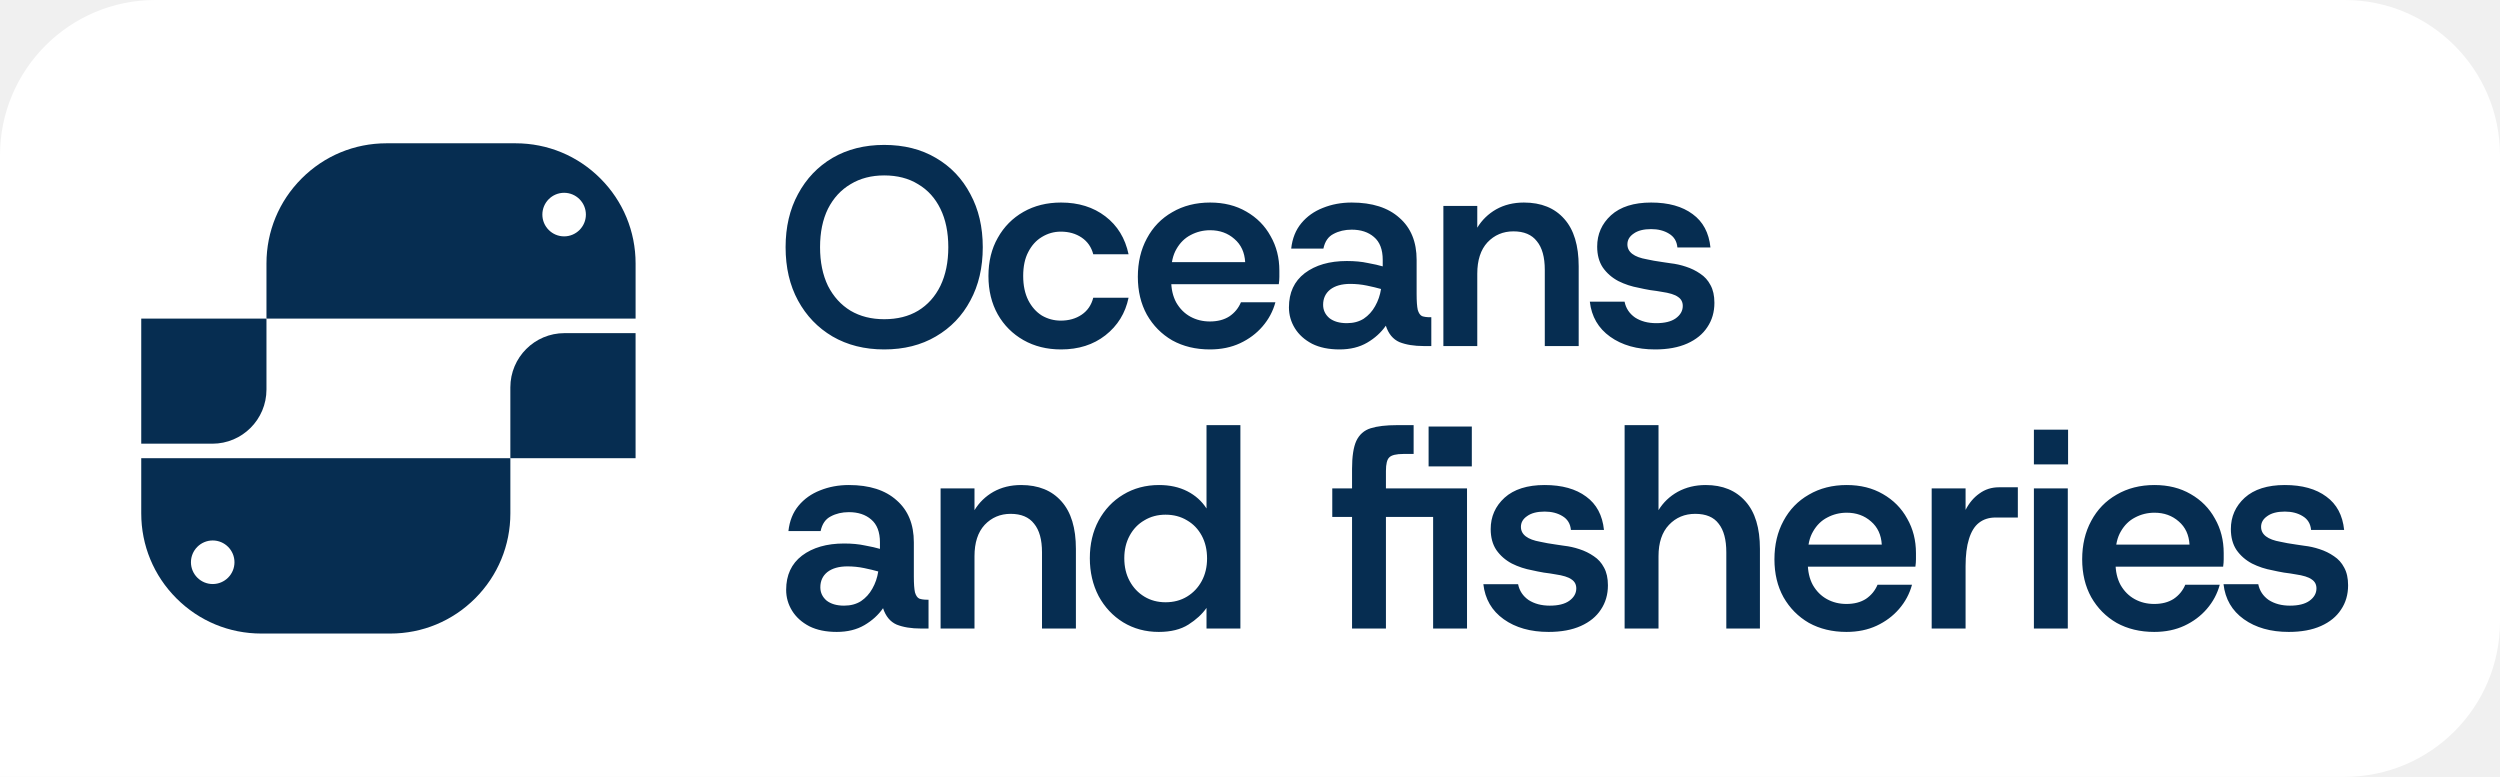
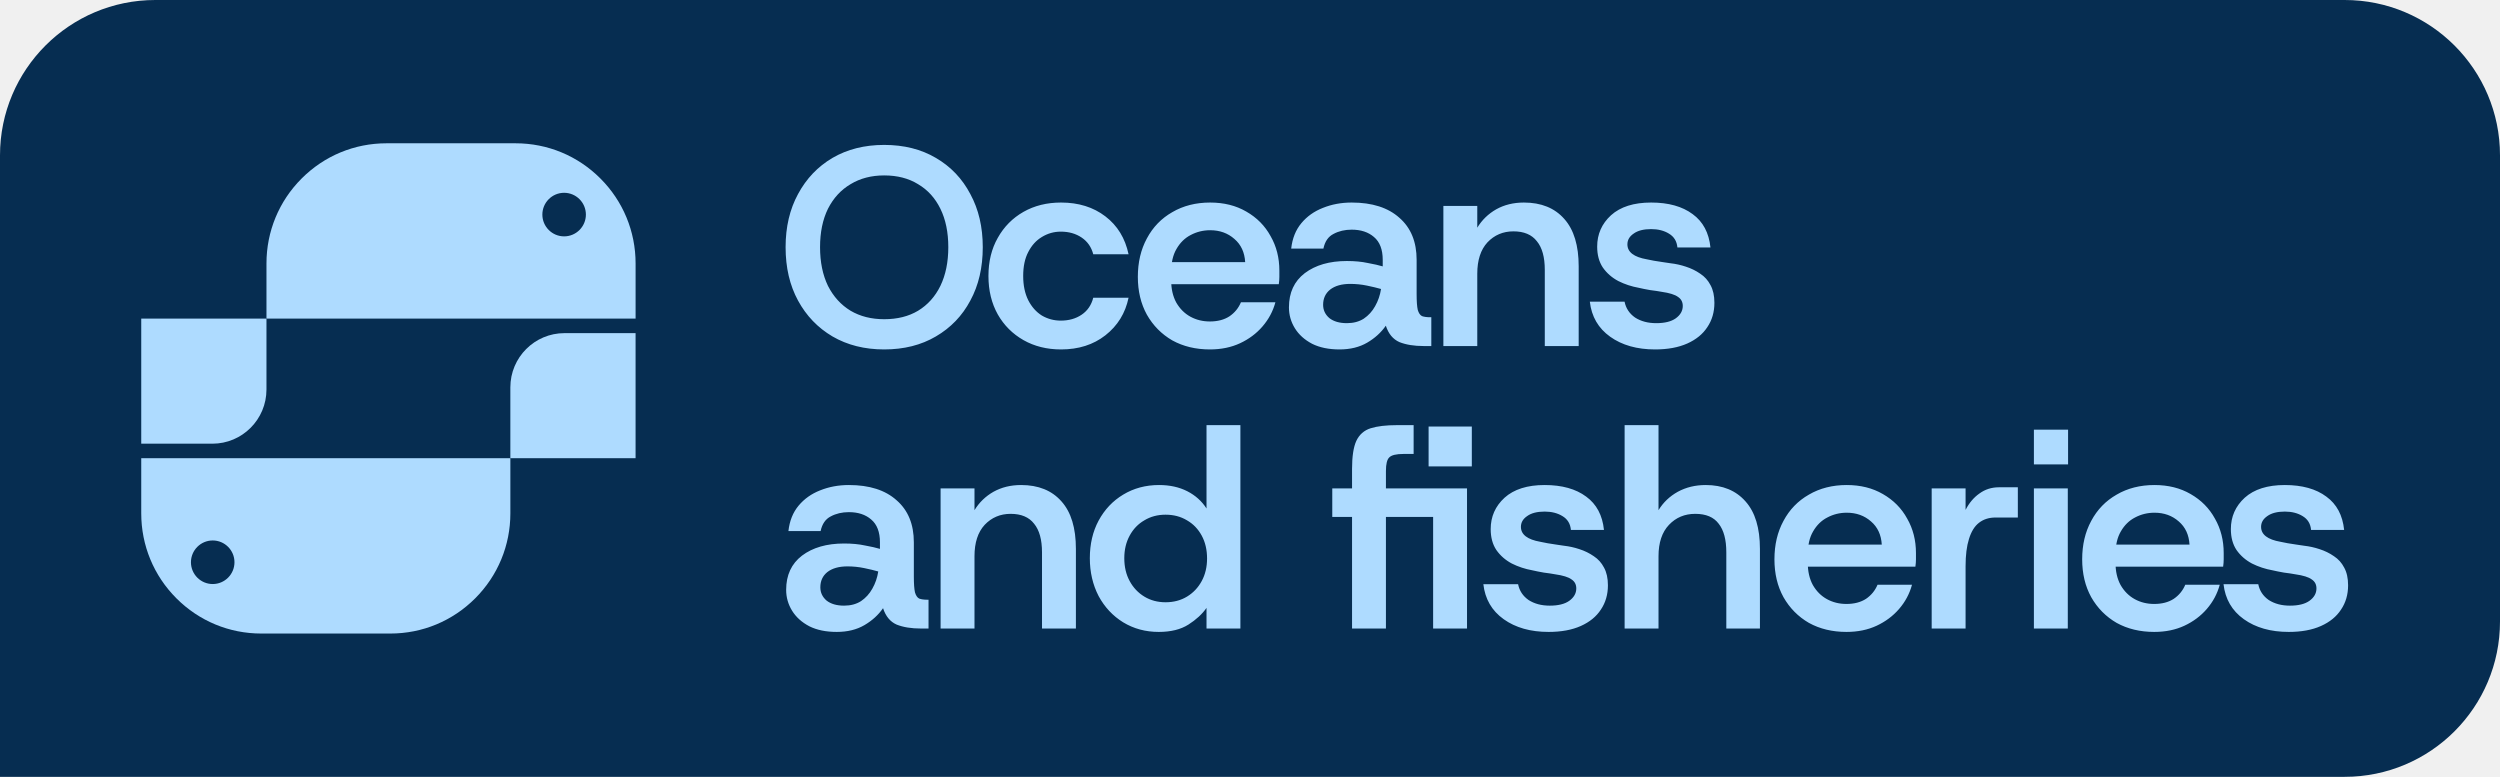
<svg xmlns="http://www.w3.org/2000/svg" width="177" height="55" viewBox="0 0 177 55" fill="none">
-   <path d="M0 11C0 4.925 4.925 0 11 0H166C172.075 0 177 4.925 177 11V44C177 50.075 172.075 55 166 55H0V11Z" fill="#FFFFFF" />
-   <path d="M36.133 32.441V27.424C36.133 25.305 37.85 23.586 39.967 23.586H44.999V32.441H36.133Z" fill="#062D51" />
-   <path d="M18.5 44.855C16.23 44.855 14.095 43.969 12.49 42.362C10.884 40.755 10 38.617 10 36.344V32.441H36.134V36.344C36.134 38.617 35.249 40.755 33.644 42.362C32.038 43.969 29.904 44.855 27.634 44.855H18.5ZM15.06 38.265C14.211 38.265 13.519 38.957 13.519 39.807C13.519 40.658 14.211 41.35 15.06 41.35C15.91 41.35 16.601 40.658 16.601 39.807C16.601 38.957 15.91 38.265 15.06 38.265Z" fill="#062D51" />
-   <path d="M18.866 22.559V27.576C18.866 29.696 17.15 31.414 15.033 31.414H10V22.559H18.866Z" fill="#062D51" />
-   <path d="M36.5 10.145C38.77 10.145 40.905 11.03 42.51 12.638C44.116 14.245 45 16.383 45 18.656V22.559H18.866V18.656C18.866 16.383 19.75 14.245 21.356 12.638C22.962 11.03 25.096 10.145 27.366 10.145H36.5ZM39.94 16.735C40.789 16.735 41.481 16.043 41.481 15.193C41.481 14.342 40.789 13.65 39.94 13.65C39.09 13.65 38.399 14.342 38.399 15.193C38.399 16.043 39.09 16.735 39.94 16.735Z" fill="#062D51" />
-   <path d="M62.6 24.74C61.213 24.74 59.993 24.433 58.94 23.82C57.9 23.207 57.087 22.36 56.5 21.28C55.913 20.2 55.62 18.94 55.62 17.5C55.62 16.073 55.913 14.82 56.5 13.74C57.087 12.647 57.9 11.793 58.94 11.18C59.993 10.567 61.213 10.26 62.6 10.26C64 10.26 65.22 10.567 66.26 11.18C67.313 11.793 68.127 12.647 68.7 13.74C69.287 14.82 69.58 16.073 69.58 17.5C69.58 18.94 69.287 20.2 68.7 21.28C68.127 22.36 67.313 23.207 66.26 23.82C65.22 24.433 64 24.74 62.6 24.74ZM62.6 22.6C63.533 22.6 64.333 22.4 65 22C65.68 21.587 66.207 21 66.58 20.24C66.953 19.467 67.14 18.553 67.14 17.5C67.14 16.447 66.953 15.54 66.58 14.78C66.207 14.02 65.68 13.44 65 13.04C64.333 12.627 63.533 12.42 62.6 12.42C61.693 12.42 60.9 12.627 60.22 13.04C59.54 13.44 59.007 14.02 58.62 14.78C58.247 15.54 58.06 16.447 58.06 17.5C58.06 18.553 58.247 19.467 58.62 20.24C59.007 21 59.54 21.587 60.22 22C60.9 22.4 61.693 22.6 62.6 22.6ZM75.122 24.74C74.122 24.74 73.236 24.52 72.462 24.08C71.689 23.64 71.082 23.033 70.642 22.26C70.202 21.473 69.982 20.567 69.982 19.54C69.982 18.513 70.202 17.613 70.642 16.84C71.082 16.053 71.689 15.44 72.462 15C73.236 14.56 74.122 14.34 75.122 14.34C76.362 14.34 77.409 14.667 78.262 15.32C79.116 15.973 79.662 16.867 79.902 18H77.402C77.269 17.493 76.996 17.1 76.582 16.82C76.169 16.54 75.676 16.4 75.102 16.4C74.622 16.4 74.176 16.527 73.762 16.78C73.362 17.02 73.042 17.373 72.802 17.84C72.562 18.293 72.442 18.86 72.442 19.54C72.442 20.207 72.562 20.78 72.802 21.26C73.042 21.727 73.362 22.087 73.762 22.34C74.176 22.58 74.622 22.7 75.102 22.7C75.676 22.7 76.169 22.56 76.582 22.28C76.996 22 77.269 21.6 77.402 21.08H79.902C79.676 22.173 79.129 23.06 78.262 23.74C77.409 24.407 76.362 24.74 75.122 24.74ZM85.659 24.74C84.659 24.74 83.773 24.527 82.999 24.1C82.239 23.66 81.639 23.053 81.199 22.28C80.773 21.507 80.559 20.613 80.559 19.6C80.559 18.573 80.773 17.667 81.199 16.88C81.626 16.08 82.226 15.46 82.999 15.02C83.773 14.567 84.666 14.34 85.679 14.34C86.653 14.34 87.506 14.553 88.239 14.98C88.986 15.407 89.559 15.987 89.959 16.72C90.373 17.44 90.579 18.253 90.579 19.16C90.579 19.293 90.579 19.44 90.579 19.6C90.579 19.76 90.566 19.933 90.539 20.12H82.299V18.56H88.159C88.119 17.867 87.866 17.32 87.399 16.92C86.933 16.507 86.359 16.3 85.679 16.3C85.186 16.3 84.726 16.413 84.299 16.64C83.886 16.853 83.553 17.18 83.299 17.62C83.046 18.047 82.919 18.593 82.919 19.26V19.84C82.919 20.453 83.039 20.98 83.279 21.42C83.533 21.86 83.866 22.193 84.279 22.42C84.693 22.647 85.153 22.76 85.659 22.76C86.206 22.76 86.666 22.64 87.039 22.4C87.413 22.147 87.686 21.813 87.859 21.4H90.299C90.126 22.04 89.819 22.613 89.379 23.12C88.953 23.613 88.426 24.007 87.799 24.3C87.173 24.593 86.459 24.74 85.659 24.74ZM94.837 24.74C94.077 24.74 93.43 24.607 92.897 24.34C92.364 24.06 91.957 23.693 91.677 23.24C91.397 22.787 91.257 22.293 91.257 21.76C91.257 20.72 91.63 19.913 92.377 19.34C93.137 18.767 94.13 18.48 95.357 18.48C95.917 18.48 96.41 18.527 96.837 18.62C97.277 18.7 97.63 18.78 97.897 18.86V18.4C97.897 17.667 97.69 17.127 97.277 16.78C96.877 16.433 96.35 16.26 95.697 16.26C95.217 16.26 94.79 16.36 94.417 16.56C94.043 16.747 93.803 17.093 93.697 17.6H91.417C91.497 16.88 91.737 16.28 92.137 15.8C92.537 15.32 93.043 14.96 93.657 14.72C94.284 14.467 94.963 14.34 95.697 14.34C97.15 14.34 98.277 14.7 99.077 15.42C99.89 16.127 100.297 17.12 100.297 18.4V20.82C100.297 21.327 100.324 21.7 100.377 21.94C100.444 22.167 100.544 22.313 100.677 22.38C100.824 22.433 101.01 22.46 101.237 22.46H101.337V24.5H100.797C100.117 24.5 99.543 24.407 99.077 24.22C98.624 24.02 98.303 23.633 98.117 23.06C97.784 23.54 97.344 23.94 96.797 24.26C96.25 24.58 95.597 24.74 94.837 24.74ZM95.357 22.88C95.823 22.88 96.224 22.773 96.557 22.56C96.89 22.333 97.157 22.04 97.357 21.68C97.57 21.307 97.71 20.9 97.777 20.46C97.497 20.38 97.163 20.3 96.777 20.22C96.39 20.14 95.997 20.1 95.597 20.1C94.997 20.1 94.523 20.233 94.177 20.5C93.844 20.767 93.677 21.127 93.677 21.58C93.677 21.953 93.823 22.267 94.117 22.52C94.424 22.76 94.837 22.88 95.357 22.88ZM102.191 24.5V14.58H104.591V16.12C104.924 15.573 105.371 15.14 105.931 14.82C106.504 14.5 107.157 14.34 107.891 14.34C109.117 14.34 110.071 14.727 110.751 15.5C111.431 16.26 111.771 17.38 111.771 18.86V24.5H109.371V19.1C109.371 18.207 109.184 17.533 108.811 17.08C108.451 16.613 107.897 16.38 107.151 16.38C106.417 16.38 105.804 16.64 105.311 17.16C104.831 17.68 104.591 18.42 104.591 19.38V24.5H102.191ZM117.18 24.74C115.9 24.74 114.84 24.44 114 23.84C113.16 23.24 112.68 22.413 112.56 21.36H115.02C115.113 21.827 115.36 22.2 115.76 22.48C116.173 22.747 116.673 22.88 117.26 22.88C117.86 22.88 118.32 22.767 118.64 22.54C118.973 22.3 119.14 22.007 119.14 21.66C119.14 21.38 119.026 21.167 118.8 21.02C118.586 20.86 118.2 20.74 117.64 20.66C117.426 20.62 117.16 20.58 116.84 20.54C116.533 20.487 116.266 20.433 116.04 20.38C115.52 20.287 115.033 20.127 114.58 19.9C114.126 19.66 113.76 19.34 113.48 18.94C113.213 18.54 113.08 18.047 113.08 17.46C113.08 16.58 113.406 15.84 114.06 15.24C114.726 14.64 115.673 14.34 116.9 14.34C118.126 14.34 119.106 14.613 119.84 15.16C120.573 15.693 120.993 16.48 121.1 17.52H118.76C118.72 17.08 118.52 16.753 118.16 16.54C117.813 16.327 117.393 16.22 116.9 16.22C116.366 16.22 115.953 16.327 115.66 16.54C115.366 16.74 115.22 16.993 115.22 17.3C115.22 17.847 115.68 18.2 116.6 18.36C116.733 18.387 116.9 18.42 117.1 18.46C117.313 18.487 117.526 18.52 117.74 18.56C117.953 18.587 118.133 18.613 118.28 18.64C118.64 18.68 119 18.76 119.36 18.88C119.733 19 120.073 19.167 120.38 19.38C120.686 19.58 120.926 19.847 121.1 20.18C121.286 20.513 121.38 20.933 121.38 21.44C121.38 22.093 121.213 22.667 120.88 23.16C120.56 23.653 120.086 24.04 119.46 24.32C118.833 24.6 118.073 24.74 117.18 24.74ZM59.24 44.74C58.48 44.74 57.833 44.607 57.3 44.34C56.767 44.06 56.36 43.693 56.08 43.24C55.8 42.787 55.66 42.293 55.66 41.76C55.66 40.72 56.033 39.913 56.78 39.34C57.54 38.767 58.533 38.48 59.76 38.48C60.32 38.48 60.813 38.527 61.24 38.62C61.68 38.7 62.033 38.78 62.3 38.86V38.4C62.3 37.667 62.093 37.127 61.68 36.78C61.28 36.433 60.753 36.26 60.1 36.26C59.62 36.26 59.193 36.36 58.82 36.56C58.447 36.747 58.207 37.093 58.1 37.6H55.82C55.9 36.88 56.14 36.28 56.54 35.8C56.94 35.32 57.447 34.96 58.06 34.72C58.687 34.467 59.367 34.34 60.1 34.34C61.553 34.34 62.68 34.7 63.48 35.42C64.293 36.127 64.7 37.12 64.7 38.4V40.82C64.7 41.327 64.727 41.7 64.78 41.94C64.847 42.167 64.947 42.313 65.08 42.38C65.227 42.433 65.413 42.46 65.64 42.46H65.74V44.5H65.2C64.52 44.5 63.947 44.407 63.48 44.22C63.027 44.02 62.707 43.633 62.52 43.06C62.187 43.54 61.747 43.94 61.2 44.26C60.653 44.58 60 44.74 59.24 44.74ZM59.76 42.88C60.227 42.88 60.627 42.773 60.96 42.56C61.293 42.333 61.56 42.04 61.76 41.68C61.973 41.307 62.113 40.9 62.18 40.46C61.9 40.38 61.567 40.3 61.18 40.22C60.793 40.14 60.4 40.1 60 40.1C59.4 40.1 58.927 40.233 58.58 40.5C58.247 40.767 58.08 41.127 58.08 41.58C58.08 41.953 58.227 42.267 58.52 42.52C58.827 42.76 59.24 42.88 59.76 42.88ZM66.594 44.5V34.58H68.994V36.12C69.327 35.573 69.774 35.14 70.334 34.82C70.907 34.5 71.56 34.34 72.294 34.34C73.52 34.34 74.474 34.727 75.154 35.5C75.834 36.26 76.174 37.38 76.174 38.86V44.5H73.774V39.1C73.774 38.207 73.587 37.533 73.214 37.08C72.854 36.613 72.3 36.38 71.554 36.38C70.82 36.38 70.207 36.64 69.714 37.16C69.234 37.68 68.994 38.42 68.994 39.38V44.5H66.594ZM82.04 44.74C81.107 44.74 80.267 44.513 79.52 44.06C78.787 43.607 78.207 42.987 77.781 42.2C77.367 41.4 77.16 40.507 77.16 39.52C77.16 38.52 77.367 37.633 77.781 36.86C78.207 36.073 78.787 35.46 79.52 35.02C80.267 34.567 81.114 34.34 82.061 34.34C82.82 34.34 83.487 34.487 84.061 34.78C84.634 35.073 85.087 35.48 85.421 36V30.1H87.82V44.5H85.421V43.04C85.114 43.48 84.687 43.873 84.141 44.22C83.594 44.567 82.894 44.74 82.04 44.74ZM82.52 42.64C83.094 42.64 83.6 42.507 84.04 42.24C84.481 41.973 84.827 41.607 85.081 41.14C85.334 40.673 85.46 40.14 85.46 39.54C85.46 38.927 85.334 38.387 85.081 37.92C84.827 37.453 84.481 37.093 84.04 36.84C83.6 36.573 83.094 36.44 82.52 36.44C81.96 36.44 81.46 36.573 81.02 36.84C80.581 37.093 80.234 37.453 79.981 37.92C79.727 38.387 79.6 38.92 79.6 39.52C79.6 40.133 79.727 40.673 79.981 41.14C80.234 41.607 80.581 41.973 81.02 42.24C81.46 42.507 81.96 42.64 82.52 42.64ZM95.725 44.5V36.6H94.325V34.58H95.725V33.2C95.725 32.32 95.825 31.66 96.025 31.22C96.238 30.767 96.578 30.467 97.044 30.32C97.511 30.173 98.131 30.1 98.904 30.1H100.085V32.14H99.365C98.858 32.14 98.525 32.22 98.365 32.38C98.204 32.527 98.124 32.847 98.124 33.34V34.58H103.865V44.5H101.465V36.6H98.124V44.5H95.725ZM101.145 33.02V30.2H104.205V33.02H101.145ZM109.641 44.74C108.361 44.74 107.301 44.44 106.461 43.84C105.621 43.24 105.141 42.413 105.021 41.36H107.481C107.574 41.827 107.821 42.2 108.221 42.48C108.634 42.747 109.134 42.88 109.721 42.88C110.321 42.88 110.781 42.767 111.101 42.54C111.434 42.3 111.601 42.007 111.601 41.66C111.601 41.38 111.487 41.167 111.261 41.02C111.047 40.86 110.661 40.74 110.101 40.66C109.887 40.62 109.621 40.58 109.301 40.54C108.994 40.487 108.727 40.433 108.501 40.38C107.981 40.287 107.494 40.127 107.041 39.9C106.587 39.66 106.221 39.34 105.941 38.94C105.674 38.54 105.541 38.047 105.541 37.46C105.541 36.58 105.867 35.84 106.521 35.24C107.187 34.64 108.134 34.34 109.361 34.34C110.587 34.34 111.567 34.613 112.301 35.16C113.034 35.693 113.454 36.48 113.561 37.52H111.221C111.181 37.08 110.981 36.753 110.621 36.54C110.274 36.327 109.854 36.22 109.361 36.22C108.827 36.22 108.414 36.327 108.121 36.54C107.827 36.74 107.681 36.993 107.681 37.3C107.681 37.847 108.141 38.2 109.061 38.36C109.194 38.387 109.361 38.42 109.561 38.46C109.774 38.487 109.987 38.52 110.201 38.56C110.414 38.587 110.594 38.613 110.741 38.64C111.101 38.68 111.461 38.76 111.821 38.88C112.194 39 112.534 39.167 112.841 39.38C113.147 39.58 113.387 39.847 113.561 40.18C113.747 40.513 113.841 40.933 113.841 41.44C113.841 42.093 113.674 42.667 113.341 43.16C113.021 43.653 112.547 44.04 111.921 44.32C111.294 44.6 110.534 44.74 109.641 44.74ZM115.023 44.5V30.1H117.423V36.12C117.756 35.573 118.21 35.14 118.783 34.82C119.37 34.5 120.03 34.34 120.763 34.34C121.963 34.34 122.903 34.727 123.583 35.5C124.263 36.26 124.603 37.38 124.603 38.86V44.5H122.223V39.1C122.223 38.207 122.043 37.533 121.683 37.08C121.336 36.613 120.783 36.38 120.023 36.38C119.276 36.38 118.656 36.64 118.163 37.16C117.67 37.68 117.423 38.42 117.423 39.38V44.5H115.023ZM130.73 44.74C129.73 44.74 128.843 44.527 128.07 44.1C127.31 43.66 126.71 43.053 126.27 42.28C125.843 41.507 125.63 40.613 125.63 39.6C125.63 38.573 125.843 37.667 126.27 36.88C126.696 36.08 127.296 35.46 128.07 35.02C128.843 34.567 129.736 34.34 130.75 34.34C131.723 34.34 132.576 34.553 133.31 34.98C134.056 35.407 134.63 35.987 135.03 36.72C135.443 37.44 135.65 38.253 135.65 39.16C135.65 39.293 135.65 39.44 135.65 39.6C135.65 39.76 135.636 39.933 135.61 40.12H127.37V38.56H133.23C133.19 37.867 132.936 37.32 132.47 36.92C132.003 36.507 131.43 36.3 130.75 36.3C130.256 36.3 129.796 36.413 129.37 36.64C128.956 36.853 128.623 37.18 128.37 37.62C128.116 38.047 127.99 38.593 127.99 39.26V39.84C127.99 40.453 128.11 40.98 128.35 41.42C128.603 41.86 128.936 42.193 129.35 42.42C129.763 42.647 130.223 42.76 130.73 42.76C131.276 42.76 131.736 42.64 132.11 42.4C132.483 42.147 132.756 41.813 132.93 41.4H135.37C135.196 42.04 134.89 42.613 134.45 43.12C134.023 43.613 133.496 44.007 132.87 44.3C132.243 44.593 131.53 44.74 130.73 44.74ZM136.763 44.5V34.58H139.163V36.1C139.416 35.607 139.743 35.22 140.143 34.94C140.543 34.647 141.003 34.5 141.523 34.5H142.863V36.64H141.283C140.816 36.64 140.423 36.767 140.103 37.02C139.796 37.26 139.563 37.64 139.403 38.16C139.243 38.667 139.163 39.307 139.163 40.08V44.5H136.763ZM144 44.5V34.58H146.4V44.5H144ZM144 32.88V30.42H146.42V32.88H144ZM152.518 44.74C151.518 44.74 150.631 44.527 149.858 44.1C149.098 43.66 148.498 43.053 148.058 42.28C147.631 41.507 147.418 40.613 147.418 39.6C147.418 38.573 147.631 37.667 148.058 36.88C148.485 36.08 149.085 35.46 149.858 35.02C150.631 34.567 151.525 34.34 152.538 34.34C153.511 34.34 154.365 34.553 155.098 34.98C155.845 35.407 156.418 35.987 156.818 36.72C157.231 37.44 157.438 38.253 157.438 39.16C157.438 39.293 157.438 39.44 157.438 39.6C157.438 39.76 157.425 39.933 157.398 40.12H149.158V38.56H155.018C154.978 37.867 154.725 37.32 154.258 36.92C153.791 36.507 153.218 36.3 152.538 36.3C152.045 36.3 151.585 36.413 151.158 36.64C150.745 36.853 150.411 37.18 150.158 37.62C149.905 38.047 149.778 38.593 149.778 39.26V39.84C149.778 40.453 149.898 40.98 150.138 41.42C150.391 41.86 150.725 42.193 151.138 42.42C151.551 42.647 152.011 42.76 152.518 42.76C153.065 42.76 153.525 42.64 153.898 42.4C154.271 42.147 154.545 41.813 154.718 41.4H157.158C156.985 42.04 156.678 42.613 156.238 43.12C155.811 43.613 155.285 44.007 154.658 44.3C154.031 44.593 153.318 44.74 152.518 44.74ZM162.045 44.74C160.765 44.74 159.705 44.44 158.865 43.84C158.025 43.24 157.545 42.413 157.425 41.36H159.885C159.979 41.827 160.225 42.2 160.625 42.48C161.039 42.747 161.539 42.88 162.125 42.88C162.725 42.88 163.185 42.767 163.505 42.54C163.839 42.3 164.005 42.007 164.005 41.66C164.005 41.38 163.892 41.167 163.665 41.02C163.452 40.86 163.065 40.74 162.505 40.66C162.292 40.62 162.025 40.58 161.705 40.54C161.399 40.487 161.132 40.433 160.905 40.38C160.385 40.287 159.899 40.127 159.445 39.9C158.992 39.66 158.625 39.34 158.345 38.94C158.079 38.54 157.945 38.047 157.945 37.46C157.945 36.58 158.272 35.84 158.925 35.24C159.592 34.64 160.539 34.34 161.765 34.34C162.992 34.34 163.972 34.613 164.705 35.16C165.439 35.693 165.859 36.48 165.965 37.52H163.625C163.585 37.08 163.385 36.753 163.025 36.54C162.679 36.327 162.259 36.22 161.765 36.22C161.232 36.22 160.819 36.327 160.525 36.54C160.232 36.74 160.085 36.993 160.085 37.3C160.085 37.847 160.545 38.2 161.465 38.36C161.599 38.387 161.765 38.42 161.965 38.46C162.179 38.487 162.392 38.52 162.605 38.56C162.819 38.587 162.999 38.613 163.145 38.64C163.505 38.68 163.865 38.76 164.225 38.88C164.599 39 164.939 39.167 165.245 39.38C165.552 39.58 165.792 39.847 165.965 40.18C166.152 40.513 166.245 40.933 166.245 41.44C166.245 42.093 166.079 42.667 165.745 43.16C165.425 43.653 164.952 44.04 164.325 44.32C163.699 44.6 162.939 44.74 162.045 44.74Z" fill="#062D51" />
+   <path d="M0 11C0 4.925 4.925 0 11 0H166C172.075 0 177 4.925 177 11V44C177 50.075 172.075 55 166 55H0V11Z" fill="#062D51" />
+   <path d="M36.133 32.441V27.424C36.133 25.305 37.85 23.586 39.967 23.586H44.999V32.441H36.133Z" fill="#AEDBFF" />
+   <path d="M18.5 44.855C16.23 44.855 14.095 43.969 12.49 42.362C10.884 40.755 10 38.617 10 36.344V32.441H36.134V36.344C36.134 38.617 35.249 40.755 33.644 42.362C32.038 43.969 29.904 44.855 27.634 44.855H18.5ZM15.06 38.265C14.211 38.265 13.519 38.957 13.519 39.807C13.519 40.658 14.211 41.35 15.06 41.35C15.91 41.35 16.601 40.658 16.601 39.807C16.601 38.957 15.91 38.265 15.06 38.265Z" fill="#AEDBFF" />
+   <path d="M18.866 22.559V27.576C18.866 29.696 17.15 31.414 15.033 31.414H10V22.559H18.866Z" fill="#AEDBFF" />
+   <path d="M36.5 10.145C38.77 10.145 40.905 11.03 42.51 12.638C44.116 14.245 45 16.383 45 18.656V22.559H18.866V18.656C18.866 16.383 19.75 14.245 21.356 12.638C22.962 11.03 25.096 10.145 27.366 10.145H36.5ZM39.94 16.735C40.789 16.735 41.481 16.043 41.481 15.193C41.481 14.342 40.789 13.65 39.94 13.65C39.09 13.65 38.399 14.342 38.399 15.193C38.399 16.043 39.09 16.735 39.94 16.735Z" fill="#AEDBFF" />
+   <path d="M62.6 24.74C61.213 24.74 59.993 24.433 58.94 23.82C57.9 23.207 57.087 22.36 56.5 21.28C55.913 20.2 55.62 18.94 55.62 17.5C55.62 16.073 55.913 14.82 56.5 13.74C57.087 12.647 57.9 11.793 58.94 11.18C59.993 10.567 61.213 10.26 62.6 10.26C64 10.26 65.22 10.567 66.26 11.18C67.313 11.793 68.127 12.647 68.7 13.74C69.287 14.82 69.58 16.073 69.58 17.5C69.58 18.94 69.287 20.2 68.7 21.28C68.127 22.36 67.313 23.207 66.26 23.82C65.22 24.433 64 24.74 62.6 24.74ZM62.6 22.6C63.533 22.6 64.333 22.4 65 22C65.68 21.587 66.207 21 66.58 20.24C66.953 19.467 67.14 18.553 67.14 17.5C67.14 16.447 66.953 15.54 66.58 14.78C66.207 14.02 65.68 13.44 65 13.04C64.333 12.627 63.533 12.42 62.6 12.42C61.693 12.42 60.9 12.627 60.22 13.04C59.54 13.44 59.007 14.02 58.62 14.78C58.247 15.54 58.06 16.447 58.06 17.5C58.06 18.553 58.247 19.467 58.62 20.24C59.007 21 59.54 21.587 60.22 22C60.9 22.4 61.693 22.6 62.6 22.6ZM75.122 24.74C74.122 24.74 73.236 24.52 72.462 24.08C71.689 23.64 71.082 23.033 70.642 22.26C70.202 21.473 69.982 20.567 69.982 19.54C69.982 18.513 70.202 17.613 70.642 16.84C71.082 16.053 71.689 15.44 72.462 15C73.236 14.56 74.122 14.34 75.122 14.34C76.362 14.34 77.409 14.667 78.262 15.32C79.116 15.973 79.662 16.867 79.902 18H77.402C77.269 17.493 76.996 17.1 76.582 16.82C76.169 16.54 75.676 16.4 75.102 16.4C74.622 16.4 74.176 16.527 73.762 16.78C73.362 17.02 73.042 17.373 72.802 17.84C72.562 18.293 72.442 18.86 72.442 19.54C72.442 20.207 72.562 20.78 72.802 21.26C73.042 21.727 73.362 22.087 73.762 22.34C74.176 22.58 74.622 22.7 75.102 22.7C75.676 22.7 76.169 22.56 76.582 22.28C76.996 22 77.269 21.6 77.402 21.08H79.902C79.676 22.173 79.129 23.06 78.262 23.74C77.409 24.407 76.362 24.74 75.122 24.74ZM85.659 24.74C84.659 24.74 83.773 24.527 82.999 24.1C82.239 23.66 81.639 23.053 81.199 22.28C80.773 21.507 80.559 20.613 80.559 19.6C80.559 18.573 80.773 17.667 81.199 16.88C81.626 16.08 82.226 15.46 82.999 15.02C83.773 14.567 84.666 14.34 85.679 14.34C86.653 14.34 87.506 14.553 88.239 14.98C88.986 15.407 89.559 15.987 89.959 16.72C90.373 17.44 90.579 18.253 90.579 19.16C90.579 19.293 90.579 19.44 90.579 19.6C90.579 19.76 90.566 19.933 90.539 20.12H82.299V18.56H88.159C88.119 17.867 87.866 17.32 87.399 16.92C86.933 16.507 86.359 16.3 85.679 16.3C85.186 16.3 84.726 16.413 84.299 16.64C83.886 16.853 83.553 17.18 83.299 17.62C83.046 18.047 82.919 18.593 82.919 19.26V19.84C82.919 20.453 83.039 20.98 83.279 21.42C83.533 21.86 83.866 22.193 84.279 22.42C84.693 22.647 85.153 22.76 85.659 22.76C86.206 22.76 86.666 22.64 87.039 22.4C87.413 22.147 87.686 21.813 87.859 21.4H90.299C90.126 22.04 89.819 22.613 89.379 23.12C88.953 23.613 88.426 24.007 87.799 24.3C87.173 24.593 86.459 24.74 85.659 24.74ZM94.837 24.74C94.077 24.74 93.43 24.607 92.897 24.34C92.364 24.06 91.957 23.693 91.677 23.24C91.397 22.787 91.257 22.293 91.257 21.76C91.257 20.72 91.63 19.913 92.377 19.34C93.137 18.767 94.13 18.48 95.357 18.48C95.917 18.48 96.41 18.527 96.837 18.62C97.277 18.7 97.63 18.78 97.897 18.86V18.4C97.897 17.667 97.69 17.127 97.277 16.78C96.877 16.433 96.35 16.26 95.697 16.26C95.217 16.26 94.79 16.36 94.417 16.56C94.043 16.747 93.803 17.093 93.697 17.6H91.417C91.497 16.88 91.737 16.28 92.137 15.8C92.537 15.32 93.043 14.96 93.657 14.72C94.284 14.467 94.963 14.34 95.697 14.34C97.15 14.34 98.277 14.7 99.077 15.42C99.89 16.127 100.297 17.12 100.297 18.4V20.82C100.297 21.327 100.324 21.7 100.377 21.94C100.444 22.167 100.544 22.313 100.677 22.38C100.824 22.433 101.01 22.46 101.237 22.46H101.337V24.5H100.797C100.117 24.5 99.543 24.407 99.077 24.22C98.624 24.02 98.303 23.633 98.117 23.06C97.784 23.54 97.344 23.94 96.797 24.26C96.25 24.58 95.597 24.74 94.837 24.74ZM95.357 22.88C95.823 22.88 96.224 22.773 96.557 22.56C96.89 22.333 97.157 22.04 97.357 21.68C97.57 21.307 97.71 20.9 97.777 20.46C97.497 20.38 97.163 20.3 96.777 20.22C96.39 20.14 95.997 20.1 95.597 20.1C94.997 20.1 94.523 20.233 94.177 20.5C93.844 20.767 93.677 21.127 93.677 21.58C93.677 21.953 93.823 22.267 94.117 22.52C94.424 22.76 94.837 22.88 95.357 22.88ZM102.191 24.5V14.58H104.591V16.12C104.924 15.573 105.371 15.14 105.931 14.82C106.504 14.5 107.157 14.34 107.891 14.34C109.117 14.34 110.071 14.727 110.751 15.5C111.431 16.26 111.771 17.38 111.771 18.86V24.5H109.371V19.1C109.371 18.207 109.184 17.533 108.811 17.08C108.451 16.613 107.897 16.38 107.151 16.38C106.417 16.38 105.804 16.64 105.311 17.16C104.831 17.68 104.591 18.42 104.591 19.38V24.5H102.191ZM117.18 24.74C115.9 24.74 114.84 24.44 114 23.84C113.16 23.24 112.68 22.413 112.56 21.36H115.02C115.113 21.827 115.36 22.2 115.76 22.48C116.173 22.747 116.673 22.88 117.26 22.88C117.86 22.88 118.32 22.767 118.64 22.54C118.973 22.3 119.14 22.007 119.14 21.66C119.14 21.38 119.026 21.167 118.8 21.02C118.586 20.86 118.2 20.74 117.64 20.66C117.426 20.62 117.16 20.58 116.84 20.54C116.533 20.487 116.266 20.433 116.04 20.38C115.52 20.287 115.033 20.127 114.58 19.9C114.126 19.66 113.76 19.34 113.48 18.94C113.213 18.54 113.08 18.047 113.08 17.46C113.08 16.58 113.406 15.84 114.06 15.24C114.726 14.64 115.673 14.34 116.9 14.34C118.126 14.34 119.106 14.613 119.84 15.16C120.573 15.693 120.993 16.48 121.1 17.52H118.76C118.72 17.08 118.52 16.753 118.16 16.54C117.813 16.327 117.393 16.22 116.9 16.22C116.366 16.22 115.953 16.327 115.66 16.54C115.366 16.74 115.22 16.993 115.22 17.3C115.22 17.847 115.68 18.2 116.6 18.36C116.733 18.387 116.9 18.42 117.1 18.46C117.313 18.487 117.526 18.52 117.74 18.56C117.953 18.587 118.133 18.613 118.28 18.64C118.64 18.68 119 18.76 119.36 18.88C119.733 19 120.073 19.167 120.38 19.38C120.686 19.58 120.926 19.847 121.1 20.18C121.286 20.513 121.38 20.933 121.38 21.44C121.38 22.093 121.213 22.667 120.88 23.16C120.56 23.653 120.086 24.04 119.46 24.32C118.833 24.6 118.073 24.74 117.18 24.74ZM59.24 44.74C58.48 44.74 57.833 44.607 57.3 44.34C56.767 44.06 56.36 43.693 56.08 43.24C55.8 42.787 55.66 42.293 55.66 41.76C55.66 40.72 56.033 39.913 56.78 39.34C57.54 38.767 58.533 38.48 59.76 38.48C60.32 38.48 60.813 38.527 61.24 38.62C61.68 38.7 62.033 38.78 62.3 38.86V38.4C62.3 37.667 62.093 37.127 61.68 36.78C61.28 36.433 60.753 36.26 60.1 36.26C59.62 36.26 59.193 36.36 58.82 36.56C58.447 36.747 58.207 37.093 58.1 37.6H55.82C55.9 36.88 56.14 36.28 56.54 35.8C56.94 35.32 57.447 34.96 58.06 34.72C58.687 34.467 59.367 34.34 60.1 34.34C61.553 34.34 62.68 34.7 63.48 35.42C64.293 36.127 64.7 37.12 64.7 38.4V40.82C64.7 41.327 64.727 41.7 64.78 41.94C64.847 42.167 64.947 42.313 65.08 42.38C65.227 42.433 65.413 42.46 65.64 42.46H65.74V44.5H65.2C64.52 44.5 63.947 44.407 63.48 44.22C63.027 44.02 62.707 43.633 62.52 43.06C62.187 43.54 61.747 43.94 61.2 44.26C60.653 44.58 60 44.74 59.24 44.74ZM59.76 42.88C60.227 42.88 60.627 42.773 60.96 42.56C61.293 42.333 61.56 42.04 61.76 41.68C61.973 41.307 62.113 40.9 62.18 40.46C61.9 40.38 61.567 40.3 61.18 40.22C60.793 40.14 60.4 40.1 60 40.1C59.4 40.1 58.927 40.233 58.58 40.5C58.247 40.767 58.08 41.127 58.08 41.58C58.08 41.953 58.227 42.267 58.52 42.52C58.827 42.76 59.24 42.88 59.76 42.88ZM66.594 44.5V34.58H68.994V36.12C69.327 35.573 69.774 35.14 70.334 34.82C70.907 34.5 71.56 34.34 72.294 34.34C73.52 34.34 74.474 34.727 75.154 35.5C75.834 36.26 76.174 37.38 76.174 38.86V44.5H73.774V39.1C73.774 38.207 73.587 37.533 73.214 37.08C72.854 36.613 72.3 36.38 71.554 36.38C70.82 36.38 70.207 36.64 69.714 37.16C69.234 37.68 68.994 38.42 68.994 39.38V44.5H66.594ZM82.04 44.74C81.107 44.74 80.267 44.513 79.52 44.06C78.787 43.607 78.207 42.987 77.781 42.2C77.367 41.4 77.16 40.507 77.16 39.52C77.16 38.52 77.367 37.633 77.781 36.86C78.207 36.073 78.787 35.46 79.52 35.02C80.267 34.567 81.114 34.34 82.061 34.34C82.82 34.34 83.487 34.487 84.061 34.78C84.634 35.073 85.087 35.48 85.421 36V30.1H87.82V44.5H85.421V43.04C85.114 43.48 84.687 43.873 84.141 44.22C83.594 44.567 82.894 44.74 82.04 44.74ZM82.52 42.64C83.094 42.64 83.6 42.507 84.04 42.24C84.481 41.973 84.827 41.607 85.081 41.14C85.334 40.673 85.46 40.14 85.46 39.54C85.46 38.927 85.334 38.387 85.081 37.92C84.827 37.453 84.481 37.093 84.04 36.84C83.6 36.573 83.094 36.44 82.52 36.44C81.96 36.44 81.46 36.573 81.02 36.84C80.581 37.093 80.234 37.453 79.981 37.92C79.727 38.387 79.6 38.92 79.6 39.52C79.6 40.133 79.727 40.673 79.981 41.14C80.234 41.607 80.581 41.973 81.02 42.24C81.46 42.507 81.96 42.64 82.52 42.64ZM95.725 44.5V36.6H94.325V34.58H95.725V33.2C95.725 32.32 95.825 31.66 96.025 31.22C96.238 30.767 96.578 30.467 97.044 30.32C97.511 30.173 98.131 30.1 98.904 30.1H100.085V32.14H99.365C98.858 32.14 98.525 32.22 98.365 32.38C98.204 32.527 98.124 32.847 98.124 33.34V34.58H103.865V44.5H101.465V36.6H98.124V44.5H95.725ZM101.145 33.02V30.2H104.205V33.02H101.145ZM109.641 44.74C108.361 44.74 107.301 44.44 106.461 43.84C105.621 43.24 105.141 42.413 105.021 41.36H107.481C107.574 41.827 107.821 42.2 108.221 42.48C108.634 42.747 109.134 42.88 109.721 42.88C110.321 42.88 110.781 42.767 111.101 42.54C111.434 42.3 111.601 42.007 111.601 41.66C111.601 41.38 111.487 41.167 111.261 41.02C111.047 40.86 110.661 40.74 110.101 40.66C109.887 40.62 109.621 40.58 109.301 40.54C108.994 40.487 108.727 40.433 108.501 40.38C107.981 40.287 107.494 40.127 107.041 39.9C106.587 39.66 106.221 39.34 105.941 38.94C105.674 38.54 105.541 38.047 105.541 37.46C105.541 36.58 105.867 35.84 106.521 35.24C107.187 34.64 108.134 34.34 109.361 34.34C110.587 34.34 111.567 34.613 112.301 35.16C113.034 35.693 113.454 36.48 113.561 37.52H111.221C111.181 37.08 110.981 36.753 110.621 36.54C110.274 36.327 109.854 36.22 109.361 36.22C108.827 36.22 108.414 36.327 108.121 36.54C107.827 36.74 107.681 36.993 107.681 37.3C107.681 37.847 108.141 38.2 109.061 38.36C109.194 38.387 109.361 38.42 109.561 38.46C109.774 38.487 109.987 38.52 110.201 38.56C110.414 38.587 110.594 38.613 110.741 38.64C111.101 38.68 111.461 38.76 111.821 38.88C112.194 39 112.534 39.167 112.841 39.38C113.147 39.58 113.387 39.847 113.561 40.18C113.747 40.513 113.841 40.933 113.841 41.44C113.841 42.093 113.674 42.667 113.341 43.16C113.021 43.653 112.547 44.04 111.921 44.32C111.294 44.6 110.534 44.74 109.641 44.74ZM115.023 44.5V30.1H117.423V36.12C117.756 35.573 118.21 35.14 118.783 34.82C119.37 34.5 120.03 34.34 120.763 34.34C121.963 34.34 122.903 34.727 123.583 35.5C124.263 36.26 124.603 37.38 124.603 38.86V44.5H122.223V39.1C122.223 38.207 122.043 37.533 121.683 37.08C121.336 36.613 120.783 36.38 120.023 36.38C119.276 36.38 118.656 36.64 118.163 37.16C117.67 37.68 117.423 38.42 117.423 39.38V44.5H115.023ZM130.73 44.74C129.73 44.74 128.843 44.527 128.07 44.1C127.31 43.66 126.71 43.053 126.27 42.28C125.843 41.507 125.63 40.613 125.63 39.6C125.63 38.573 125.843 37.667 126.27 36.88C126.696 36.08 127.296 35.46 128.07 35.02C128.843 34.567 129.736 34.34 130.75 34.34C131.723 34.34 132.576 34.553 133.31 34.98C134.056 35.407 134.63 35.987 135.03 36.72C135.443 37.44 135.65 38.253 135.65 39.16C135.65 39.293 135.65 39.44 135.65 39.6C135.65 39.76 135.636 39.933 135.61 40.12H127.37V38.56H133.23C133.19 37.867 132.936 37.32 132.47 36.92C132.003 36.507 131.43 36.3 130.75 36.3C130.256 36.3 129.796 36.413 129.37 36.64C128.956 36.853 128.623 37.18 128.37 37.62C128.116 38.047 127.99 38.593 127.99 39.26V39.84C127.99 40.453 128.11 40.98 128.35 41.42C128.603 41.86 128.936 42.193 129.35 42.42C129.763 42.647 130.223 42.76 130.73 42.76C131.276 42.76 131.736 42.64 132.11 42.4C132.483 42.147 132.756 41.813 132.93 41.4H135.37C135.196 42.04 134.89 42.613 134.45 43.12C134.023 43.613 133.496 44.007 132.87 44.3C132.243 44.593 131.53 44.74 130.73 44.74ZM136.763 44.5V34.58H139.163V36.1C139.416 35.607 139.743 35.22 140.143 34.94C140.543 34.647 141.003 34.5 141.523 34.5H142.863V36.64H141.283C140.816 36.64 140.423 36.767 140.103 37.02C139.796 37.26 139.563 37.64 139.403 38.16C139.243 38.667 139.163 39.307 139.163 40.08V44.5H136.763ZM144 44.5V34.58H146.4V44.5H144ZM144 32.88V30.42H146.42V32.88H144ZM152.518 44.74C151.518 44.74 150.631 44.527 149.858 44.1C149.098 43.66 148.498 43.053 148.058 42.28C147.631 41.507 147.418 40.613 147.418 39.6C147.418 38.573 147.631 37.667 148.058 36.88C148.485 36.08 149.085 35.46 149.858 35.02C150.631 34.567 151.525 34.34 152.538 34.34C153.511 34.34 154.365 34.553 155.098 34.98C155.845 35.407 156.418 35.987 156.818 36.72C157.231 37.44 157.438 38.253 157.438 39.16C157.438 39.293 157.438 39.44 157.438 39.6C157.438 39.76 157.425 39.933 157.398 40.12H149.158V38.56H155.018C154.978 37.867 154.725 37.32 154.258 36.92C153.791 36.507 153.218 36.3 152.538 36.3C152.045 36.3 151.585 36.413 151.158 36.64C150.745 36.853 150.411 37.18 150.158 37.62C149.905 38.047 149.778 38.593 149.778 39.26V39.84C149.778 40.453 149.898 40.98 150.138 41.42C150.391 41.86 150.725 42.193 151.138 42.42C151.551 42.647 152.011 42.76 152.518 42.76C153.065 42.76 153.525 42.64 153.898 42.4C154.271 42.147 154.545 41.813 154.718 41.4H157.158C156.985 42.04 156.678 42.613 156.238 43.12C155.811 43.613 155.285 44.007 154.658 44.3C154.031 44.593 153.318 44.74 152.518 44.74ZM162.045 44.74C160.765 44.74 159.705 44.44 158.865 43.84C158.025 43.24 157.545 42.413 157.425 41.36H159.885C159.979 41.827 160.225 42.2 160.625 42.48C161.039 42.747 161.539 42.88 162.125 42.88C162.725 42.88 163.185 42.767 163.505 42.54C163.839 42.3 164.005 42.007 164.005 41.66C164.005 41.38 163.892 41.167 163.665 41.02C163.452 40.86 163.065 40.74 162.505 40.66C162.292 40.62 162.025 40.58 161.705 40.54C161.399 40.487 161.132 40.433 160.905 40.38C160.385 40.287 159.899 40.127 159.445 39.9C158.992 39.66 158.625 39.34 158.345 38.94C158.079 38.54 157.945 38.047 157.945 37.46C157.945 36.58 158.272 35.84 158.925 35.24C159.592 34.64 160.539 34.34 161.765 34.34C162.992 34.34 163.972 34.613 164.705 35.16C165.439 35.693 165.859 36.48 165.965 37.52H163.625C163.585 37.08 163.385 36.753 163.025 36.54C162.679 36.327 162.259 36.22 161.765 36.22C161.232 36.22 160.819 36.327 160.525 36.54C160.232 36.74 160.085 36.993 160.085 37.3C160.085 37.847 160.545 38.2 161.465 38.36C161.599 38.387 161.765 38.42 161.965 38.46C162.179 38.487 162.392 38.52 162.605 38.56C162.819 38.587 162.999 38.613 163.145 38.64C163.505 38.68 163.865 38.76 164.225 38.88C164.599 39 164.939 39.167 165.245 39.38C165.552 39.58 165.792 39.847 165.965 40.18C166.152 40.513 166.245 40.933 166.245 41.44C166.245 42.093 166.079 42.667 165.745 43.16C165.425 43.653 164.952 44.04 164.325 44.32C163.699 44.6 162.939 44.74 162.045 44.74Z" fill="#AEDBFF" />
</svg>
